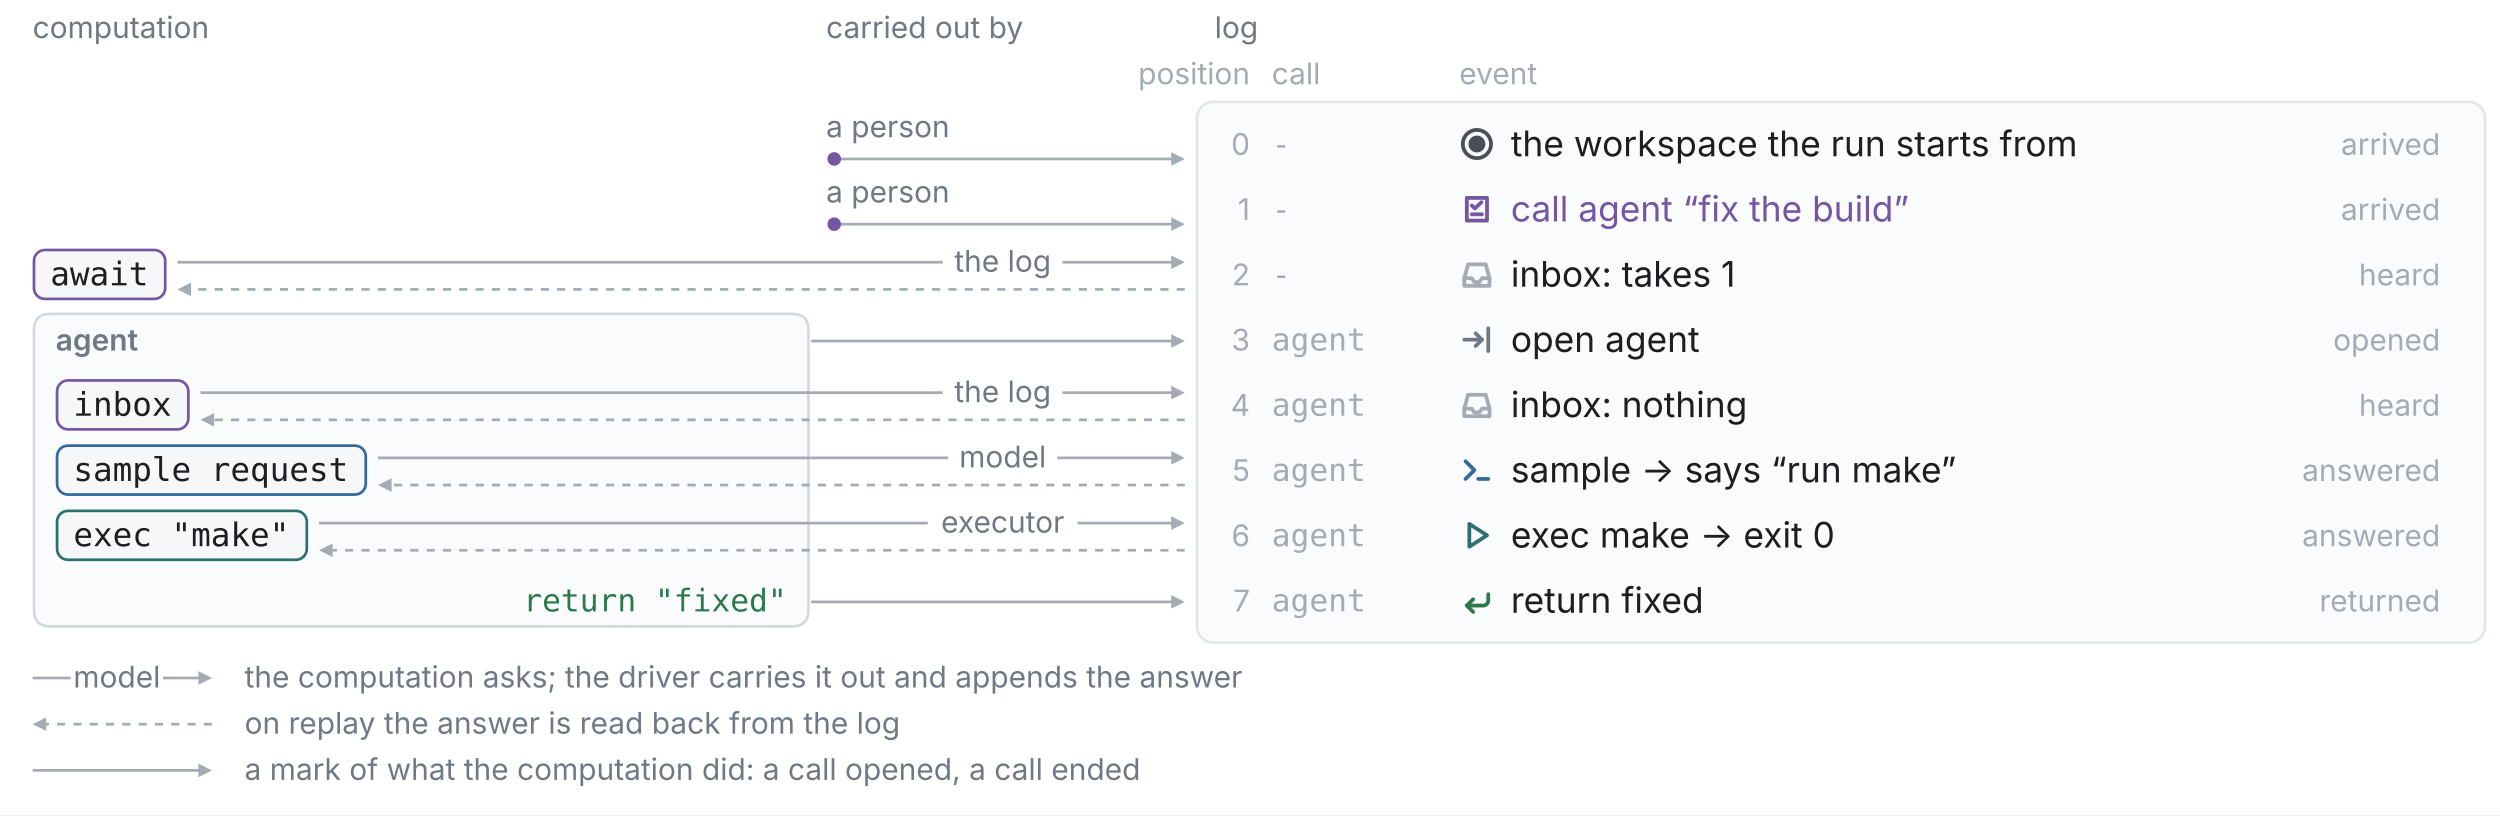
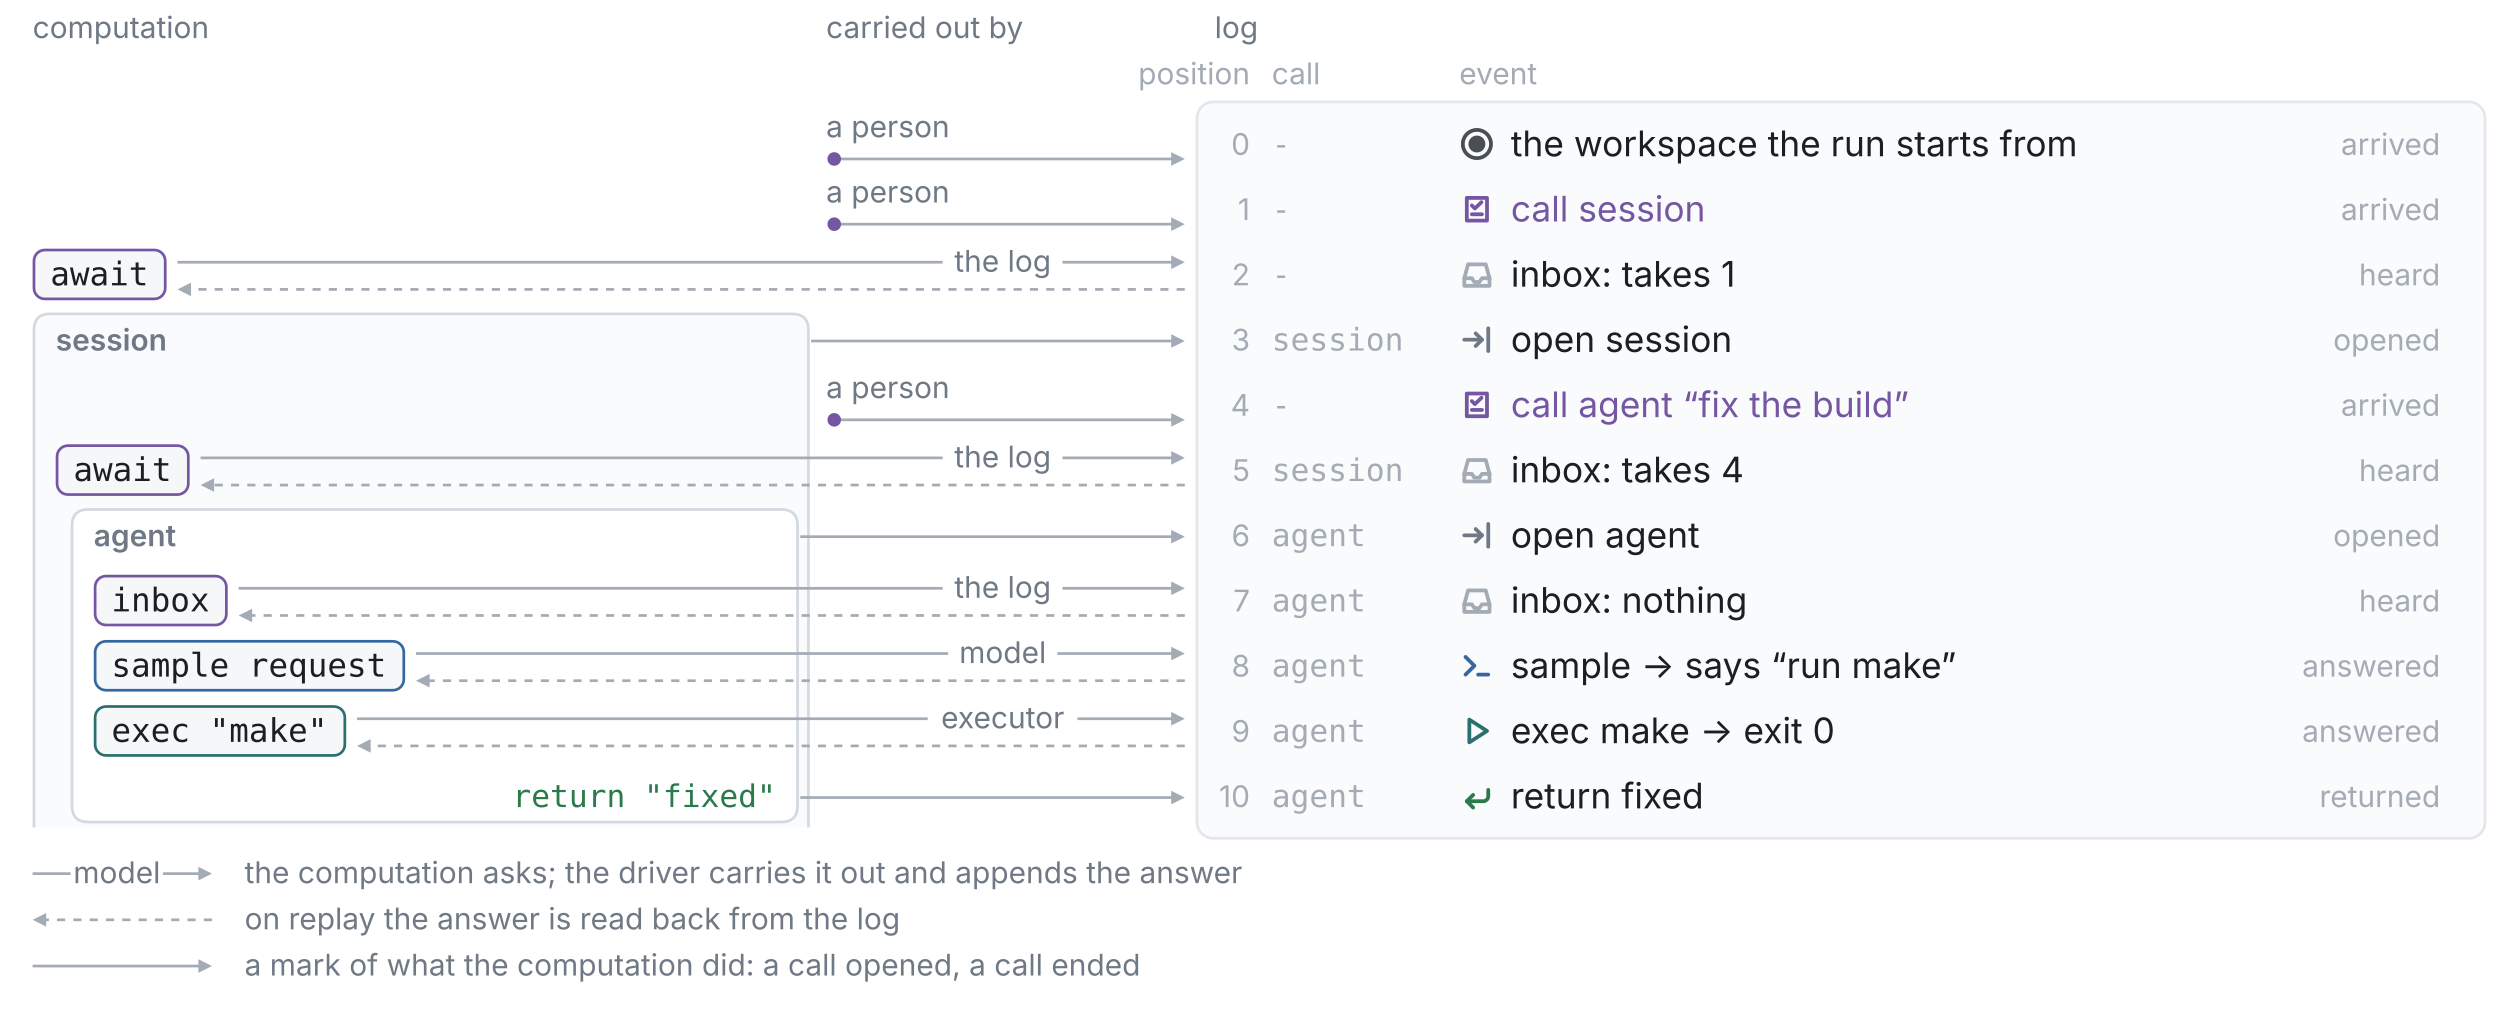
- <svg xmlns="http://www.w3.org/2000/svg" viewBox="0 0 920 300" width="920" height="300">
+ <svg xmlns="http://www.w3.org/2000/svg" viewBox="0 0 920 372" width="920" height="372">
  <style>text{font-family:-apple-system, BlinkMacSystemFont, 'Segoe UI', system-ui, sans-serif;font-size:13px;fill:#1c1e21}.m{font-family:ui-monospace, SFMono-Regular, Menlo, Consolas, monospace}.s{font-size:11px;fill:#6f7985}.f{font-size:11px;fill:#a3abb5}.b{font-weight:600}.n{font-variant-numeric:tabular-nums}.fr{font-family:ui-monospace, SFMono-Regular, Menlo, Consolas, monospace;font-size:11.5px;fill:#a3abb5}.ch{font-family:ui-monospace, SFMono-Regular, Menlo, Consolas, monospace;font-size:12px}.e{font-family:ui-monospace, SFMono-Regular, Menlo, Consolas, monospace;font-size:11.5px}.a{stroke:#a3abb5;fill:none}.d{stroke-dasharray:3 3}.bx{stroke:#d3d9e0;fill:none}</style>
-   <rect width="920" height="300" fill="#fff" />
+   <rect width="920" height="372" fill="#fff" />
  <text x="12" y="14" class="s">computation</text>
  <text x="304" y="14" class="s">carried out by</text>
  <text x="447" y="14" class="s">log</text>
  <text x="460" y="31" class="f" text-anchor="end">position</text>
  <text x="468" y="31" class="f">call</text>
  <text x="537" y="31" class="f">event</text>
-   <rect x="440.5" y="37.5" width="474" height="199" rx="6" fill="#fafbfc" stroke="#e3e6ea" />
-   <path fill="#fafbfc" d="M12.5,224.5V121.5Q12.5,115.5 18.5,115.5H291.5Q297.5,115.5 297.5,121.5V224.5Q297.5,230.5 291.5,230.5H18.5Q12.5,230.5 12.5,224.5Z" />
-   <path class="bx" d="M12.5,224.5V121.5Q12.5,115.5 18.5,115.5H291.5Q297.5,115.5 297.5,121.5V224.5Q297.5,230.5 291.5,230.5H18.5Q12.5,230.5 12.5,224.5" />
+   <rect x="440.5" y="37.5" width="474" height="271" rx="6" fill="#fafbfc" stroke="#e3e6ea" />
+   <path fill="#fafbfc" d="M12.5,304.5V121.5Q12.5,115.5 18.5,115.5H291.5Q297.5,115.5 297.5,121.5V304.5H12.5Z" />
+   <path class="bx" d="M12.5,304.5V121.5Q12.5,115.5 18.5,115.5H291.5Q297.5,115.5 297.5,121.5V304.5" />
+   <path fill="#fff" d="M26.5,296.5V193.5Q26.5,187.5 32.5,187.5H287.5Q293.5,187.5 293.5,193.5V296.5Q293.5,302.5 287.5,302.5H32.5Q26.5,302.5 26.5,296.5Z" />
+   <path class="bx" d="M26.5,296.5V193.5Q26.5,187.5 32.5,187.5H287.5Q293.5,187.5 293.5,193.5V296.5Q293.5,302.5 287.5,302.5H32.5Q26.5,302.5 26.5,296.5" />
  <text x="460" y="57" class="f n" text-anchor="end">0</text>
  <text x="468" y="57" class="fr">-</text>
  <g transform="translate(537,46.5) scale(0.9286)" stroke="#4a4f57" fill="#4a4f57" stroke-width="1.5" stroke-linecap="round" stroke-linejoin="round">
    <circle cx="7" cy="7" r="2.6" />
    <circle cx="7" cy="7" r="5.6" fill="none" />
  </g>
  <text x="556" y="57.5">the workspace the run starts from</text>
  <text x="898" y="57" class="f" text-anchor="end">arrived</text>
  <text x="304" y="50.5" class="s">a person</text>
  <path class="a" d="M307,58.5H432" />
  <path fill="#a3abb5" d="M436,58.5l-5,-2.5v5z" />
  <circle cx="307" cy="58.5" r="2.5" fill="#7556a3" />
  <text x="460" y="81" class="f n" text-anchor="end">1</text>
  <text x="468" y="81" class="fr">-</text>
  <g transform="translate(537,70.5) scale(0.9286)" stroke="#7556a3" fill="#7556a3" stroke-width="1.5" stroke-linecap="round" stroke-linejoin="round">
    <path d="M3 2.5h8v9H3z" fill="none" />
    <path d="M5 5.5l1.2 1.2L8.8 4.2M5 9h4" fill="none" />
  </g>
-   <text x="556" y="81.5" style="fill:#7556a3">call agent “fix the build”</text>
+   <text x="556" y="81.5" style="fill:#7556a3">call session</text>
  <text x="898" y="81" class="f" text-anchor="end">arrived</text>
  <text x="304" y="74.5" class="s">a person</text>
  <path class="a" d="M307,82.5H432" />
  <path fill="#a3abb5" d="M436,82.5l-5,-2.5v5z" />
  <circle cx="307" cy="82.5" r="2.5" fill="#7556a3" />
  <text x="460" y="105" class="f n" text-anchor="end">2</text>
  <text x="468" y="105" class="fr">-</text>
  <g transform="translate(537,94.5) scale(0.9286)" stroke="#a3abb5" fill="#a3abb5" stroke-width="1.5" stroke-linecap="round" stroke-linejoin="round">
    <path d="M2 8.5h3l1 1.5h2l1-1.5h3" fill="none" />
    <path d="M2 8.5L3.5 3h7L12 8.5v3H2z" fill="none" />
  </g>
  <text x="556" y="105.5">inbox: takes 1</text>
  <text x="898" y="105" class="f" text-anchor="end">heard</text>
  <rect x="12.5" y="92.0" width="48.3" height="18" rx="4" fill="#f6f7f9" stroke="#7556a3" />
  <text x="18.5" y="105" class="ch">await</text>
  <path class="a" d="M65.3,96.5H432" />
  <path fill="#a3abb5" d="M436,96.5l-5,-2.5v5z" />
  <rect x="346.9" y="90.0" width="44.1" height="13" fill="#fff" />
  <text x="369" y="100" class="s" text-anchor="middle">the log</text>
  <path class="a d" d="M436,106.5H69.3" />
  <path fill="#a3abb5" d="M65.3,106.5l5,-2.5v5z" />
  <text x="460" y="129" class="f n" text-anchor="end">3</text>
-   <text x="468" y="129" class="fr">agent</text>
+   <text x="468" y="129" class="fr">session</text>
  <g transform="translate(537,118.5) scale(0.9286)" stroke="#6f7985" fill="#6f7985" stroke-width="1.5" stroke-linecap="round" stroke-linejoin="round">
    <path d="M2 7h7" fill="none" />
    <path d="M6.5 4.5L9 7l-2.5 2.5" fill="none" />
    <path d="M11.5 2.5v9" fill="none" />
  </g>
-   <text x="556" y="129.5">open agent</text>
+   <text x="556" y="129.5">open session</text>
  <text x="898" y="129" class="f" text-anchor="end">opened</text>
-   <text x="20.5" y="129" class="s b">agent</text>
+   <text x="20.5" y="129" class="s b">session</text>
  <path class="a" d="M298.5,125.5H432" />
  <path fill="#a3abb5" d="M436,125.5l-5,-2.5v5z" />
  <text x="460" y="153" class="f n" text-anchor="end">4</text>
-   <text x="468" y="153" class="fr">agent</text>
-   <g transform="translate(537,142.5) scale(0.9286)" stroke="#a3abb5" fill="#a3abb5" stroke-width="1.5" stroke-linecap="round" stroke-linejoin="round">
+   <text x="468" y="153" class="fr">-</text>
+   <g transform="translate(537,142.5) scale(0.9286)" stroke="#7556a3" fill="#7556a3" stroke-width="1.5" stroke-linecap="round" stroke-linejoin="round">
+     <path d="M3 2.5h8v9H3z" fill="none" />
+     <path d="M5 5.5l1.2 1.2L8.8 4.2M5 9h4" fill="none" />
+   </g>
+   <text x="556" y="153.5" style="fill:#7556a3">call agent “fix the build”</text>
+   <text x="898" y="153" class="f" text-anchor="end">arrived</text>
+   <text x="304" y="146.5" class="s">a person</text>
+   <path class="a" d="M307,154.5H432" />
+   <path fill="#a3abb5" d="M436,154.5l-5,-2.5v5z" />
+   <circle cx="307" cy="154.5" r="2.5" fill="#7556a3" />
+   <text x="460" y="177" class="f n" text-anchor="end">5</text>
+   <text x="468" y="177" class="fr">session</text>
+   <g transform="translate(537,166.5) scale(0.9286)" stroke="#a3abb5" fill="#a3abb5" stroke-width="1.5" stroke-linecap="round" stroke-linejoin="round">
    <path d="M2 8.5h3l1 1.5h2l1-1.5h3" fill="none" />
    <path d="M2 8.5L3.5 3h7L12 8.5v3H2z" fill="none" />
  </g>
-   <text x="556" y="153.5">inbox: nothing</text>
-   <text x="898" y="153" class="f" text-anchor="end">heard</text>
-   <rect x="21.0" y="140.0" width="48.3" height="18" rx="4" fill="#f6f7f9" stroke="#7556a3" />
-   <text x="27" y="153" class="ch">inbox</text>
-   <path class="a" d="M73.8,144.5H432" />
-   <path fill="#a3abb5" d="M436,144.5l-5,-2.5v5z" />
-   <rect x="346.9" y="138.0" width="44.1" height="13" fill="#fff" />
-   <text x="369" y="148" class="s" text-anchor="middle">the log</text>
-   <path class="a d" d="M436,154.5H77.8" />
-   <path fill="#a3abb5" d="M73.8,154.5l5,-2.5v5z" />
-   <text x="460" y="177" class="f n" text-anchor="end">5</text>
-   <text x="468" y="177" class="fr">agent</text>
-   <g transform="translate(537,166.5) scale(0.9286)" stroke="#3567a0" fill="#3567a0" stroke-width="1.5" stroke-linecap="round" stroke-linejoin="round">
+   <text x="556" y="177.5">inbox: takes 4</text>
+   <text x="898" y="177" class="f" text-anchor="end">heard</text>
+   <rect x="21.0" y="164.0" width="48.3" height="18" rx="4" fill="#f6f7f9" stroke="#7556a3" />
+   <text x="27" y="177" class="ch">await</text>
+   <path class="a" d="M73.8,168.5H432" />
+   <path fill="#a3abb5" d="M436,168.5l-5,-2.5v5z" />
+   <rect x="346.9" y="162.0" width="44.1" height="13" fill="#fff" />
+   <text x="369" y="172" class="s" text-anchor="middle">the log</text>
+   <path class="a d" d="M436,178.5H77.8" />
+   <path fill="#a3abb5" d="M73.8,178.5l5,-2.5v5z" />
+   <text x="460" y="201" class="f n" text-anchor="end">6</text>
+   <text x="468" y="201" class="fr">agent</text>
+   <g transform="translate(537,190.5) scale(0.9286)" stroke="#6f7985" fill="#6f7985" stroke-width="1.5" stroke-linecap="round" stroke-linejoin="round">
+     <path d="M2 7h7" fill="none" />
+     <path d="M6.5 4.5L9 7l-2.5 2.5" fill="none" />
+     <path d="M11.5 2.5v9" fill="none" />
+   </g>
+   <text x="556" y="201.5">open agent</text>
+   <text x="898" y="201" class="f" text-anchor="end">opened</text>
+   <text x="34.5" y="201" class="s b">agent</text>
+   <path class="a" d="M294.5,197.5H432" />
+   <path fill="#a3abb5" d="M436,197.5l-5,-2.5v5z" />
+   <text x="460" y="225" class="f n" text-anchor="end">7</text>
+   <text x="468" y="225" class="fr">agent</text>
+   <g transform="translate(537,214.5) scale(0.9286)" stroke="#a3abb5" fill="#a3abb5" stroke-width="1.5" stroke-linecap="round" stroke-linejoin="round">
+     <path d="M2 8.5h3l1 1.5h2l1-1.5h3" fill="none" />
+     <path d="M2 8.5L3.5 3h7L12 8.5v3H2z" fill="none" />
+   </g>
+   <text x="556" y="225.5">inbox: nothing</text>
+   <text x="898" y="225" class="f" text-anchor="end">heard</text>
+   <rect x="35.0" y="212.0" width="48.3" height="18" rx="4" fill="#f6f7f9" stroke="#7556a3" />
+   <text x="41" y="225" class="ch">inbox</text>
+   <path class="a" d="M87.8,216.5H432" />
+   <path fill="#a3abb5" d="M436,216.5l-5,-2.5v5z" />
+   <rect x="346.9" y="210.0" width="44.1" height="13" fill="#fff" />
+   <text x="369" y="220" class="s" text-anchor="middle">the log</text>
+   <path class="a d" d="M436,226.5H91.8" />
+   <path fill="#a3abb5" d="M87.8,226.5l5,-2.5v5z" />
+   <text x="460" y="249" class="f n" text-anchor="end">8</text>
+   <text x="468" y="249" class="fr">agent</text>
+   <g transform="translate(537,238.5) scale(0.9286)" stroke="#3567a0" fill="#3567a0" stroke-width="1.5" stroke-linecap="round" stroke-linejoin="round">
    <path d="M2.5 3.5L6 7l-3.5 3.5" fill="none" />
    <path d="M7.5 10.5h4" fill="none" />
  </g>
-   <text x="556" y="177.5">sample → says “run make”</text>
-   <text x="898" y="177" class="f" text-anchor="end">answered</text>
-   <rect x="21.0" y="164.0" width="113.6" height="18" rx="4" fill="#f6f7f9" stroke="#3567a0" />
-   <text x="27" y="177" class="ch">sample request</text>
-   <path class="a" d="M139.1,168.5H432" />
-   <path fill="#a3abb5" d="M436,168.5l-5,-2.5v5z" />
-   <rect x="348.9" y="162.0" width="40.2" height="13" fill="#fff" />
-   <text x="369" y="172" class="s" text-anchor="middle">model</text>
-   <path class="a d" d="M436,178.5H143.1" />
-   <path fill="#a3abb5" d="M139.1,178.5l5,-2.5v5z" />
-   <text x="460" y="201" class="f n" text-anchor="end">6</text>
-   <text x="468" y="201" class="fr">agent</text>
-   <g transform="translate(537,190.5) scale(0.9286)" stroke="#2b6f6f" fill="#2b6f6f" stroke-width="1.5" stroke-linecap="round" stroke-linejoin="round">
+   <text x="556" y="249.5">sample → says “run make”</text>
+   <text x="898" y="249" class="f" text-anchor="end">answered</text>
+   <rect x="35.0" y="236.0" width="113.6" height="18" rx="4" fill="#f6f7f9" stroke="#3567a0" />
+   <text x="41" y="249" class="ch">sample request</text>
+   <path class="a" d="M153.1,240.5H432" />
+   <path fill="#a3abb5" d="M436,240.5l-5,-2.5v5z" />
+   <rect x="348.9" y="234.0" width="40.2" height="13" fill="#fff" />
+   <text x="369" y="244" class="s" text-anchor="middle">model</text>
+   <path class="a d" d="M436,250.5H157.1" />
+   <path fill="#a3abb5" d="M153.1,250.5l5,-2.5v5z" />
+   <text x="460" y="273" class="f n" text-anchor="end">9</text>
+   <text x="468" y="273" class="fr">agent</text>
+   <g transform="translate(537,262.5) scale(0.9286)" stroke="#2b6f6f" fill="#2b6f6f" stroke-width="1.5" stroke-linecap="round" stroke-linejoin="round">
    <path d="M4 2.5l7 4.5-7 4.5z" fill="none" />
  </g>
-   <text x="556" y="201.5">exec make → exit 0</text>
-   <text x="898" y="201" class="f" text-anchor="end">answered</text>
-   <rect x="21.0" y="188.0" width="91.9" height="18" rx="4" fill="#f6f7f9" stroke="#2b6f6f" />
-   <text x="27" y="201" class="ch">exec "make"</text>
-   <path class="a" d="M117.4,192.5H432" />
-   <path fill="#a3abb5" d="M436,192.5l-5,-2.5v5z" />
-   <rect x="341.4" y="186.0" width="55.1" height="13" fill="#fff" />
-   <text x="369" y="196" class="s" text-anchor="middle">executor</text>
-   <path class="a d" d="M436,202.5H121.4" />
-   <path fill="#a3abb5" d="M117.4,202.5l5,-2.5v5z" />
-   <text x="460" y="225" class="f n" text-anchor="end">7</text>
-   <text x="468" y="225" class="fr">agent</text>
-   <g transform="translate(537,214.5) scale(0.9286)" stroke="#2a7a4b" fill="#2a7a4b" stroke-width="1.5" stroke-linecap="round" stroke-linejoin="round">
+   <text x="556" y="273.5">exec make → exit 0</text>
+   <text x="898" y="273" class="f" text-anchor="end">answered</text>
+   <rect x="35.0" y="260.0" width="91.9" height="18" rx="4" fill="#f6f7f9" stroke="#2b6f6f" />
+   <text x="41" y="273" class="ch">exec "make"</text>
+   <path class="a" d="M131.4,264.5H432" />
+   <path fill="#a3abb5" d="M436,264.5l-5,-2.5v5z" />
+   <rect x="341.4" y="258.0" width="55.1" height="13" fill="#fff" />
+   <text x="369" y="268" class="s" text-anchor="middle">executor</text>
+   <path class="a d" d="M436,274.5H135.4" />
+   <path fill="#a3abb5" d="M131.4,274.5l5,-2.5v5z" />
+   <text x="460" y="297" class="f n" text-anchor="end">10</text>
+   <text x="468" y="297" class="fr">agent</text>
+   <g transform="translate(537,286.5) scale(0.9286)" stroke="#2a7a4b" fill="#2a7a4b" stroke-width="1.5" stroke-linecap="round" stroke-linejoin="round">
    <path d="M11.5 4.5v2.5a2 2 0 0 1-2 2H3" fill="none" />
    <path d="M5.5 6.5L3 9l2.5 2.5" fill="none" />
  </g>
-   <text x="556" y="225.5">return fixed</text>
-   <text x="898" y="225" class="f" text-anchor="end">returned</text>
-   <text x="289.5" y="225" class="e" style="fill:#2a7a4b" text-anchor="end">return "fixed"</text>
-   <path class="a" d="M298.5,221.5H432" />
-   <path fill="#a3abb5" d="M436,221.5l-5,-2.5v5z" />
-   <g transform="translate(0,249.5)">
+   <text x="556" y="297.5">return fixed</text>
+   <text x="898" y="297" class="f" text-anchor="end">returned</text>
+   <text x="285.5" y="297" class="e" style="fill:#2a7a4b" text-anchor="end">return "fixed"</text>
+   <path class="a" d="M294.5,293.5H432" />
+   <path fill="#a3abb5" d="M436,293.5l-5,-2.5v5z" />
+   <g transform="translate(0,321.5)">
    <path class="a" d="M12,0H74" />
    <path fill="#a3abb5" d="M78,0l-5,-2.5v5z" />
    <rect x="26" y="-7" width="34" height="13" fill="#fff" />
    <text x="43" y="3.5" class="s" text-anchor="middle">model</text>
  </g>
-   <text x="90" y="253" class="s">the computation asks; the driver carries it out and appends the answer</text>
-   <g transform="translate(0,266.5)">
+   <text x="90" y="325" class="s">the computation asks; the driver carries it out and appends the answer</text>
+   <g transform="translate(0,338.5)">
    <path class="a d" d="M78,0H16" />
    <path fill="#a3abb5" d="M12,0l5,-2.5v5z" />
  </g>
-   <text x="90" y="270" class="s">on replay the answer is read back from the log</text>
-   <g transform="translate(0,283.5)">
+   <text x="90" y="342" class="s">on replay the answer is read back from the log</text>
+   <g transform="translate(0,355.5)">
    <path class="a" d="M12,0H74" />
    <path fill="#a3abb5" d="M78,0l-5,-2.5v5z" />
  </g>
-   <text x="90" y="287" class="s">a mark of what the computation did: a call opened, a call ended</text>
+   <text x="90" y="359" class="s">a mark of what the computation did: a call opened, a call ended</text>
</svg>
